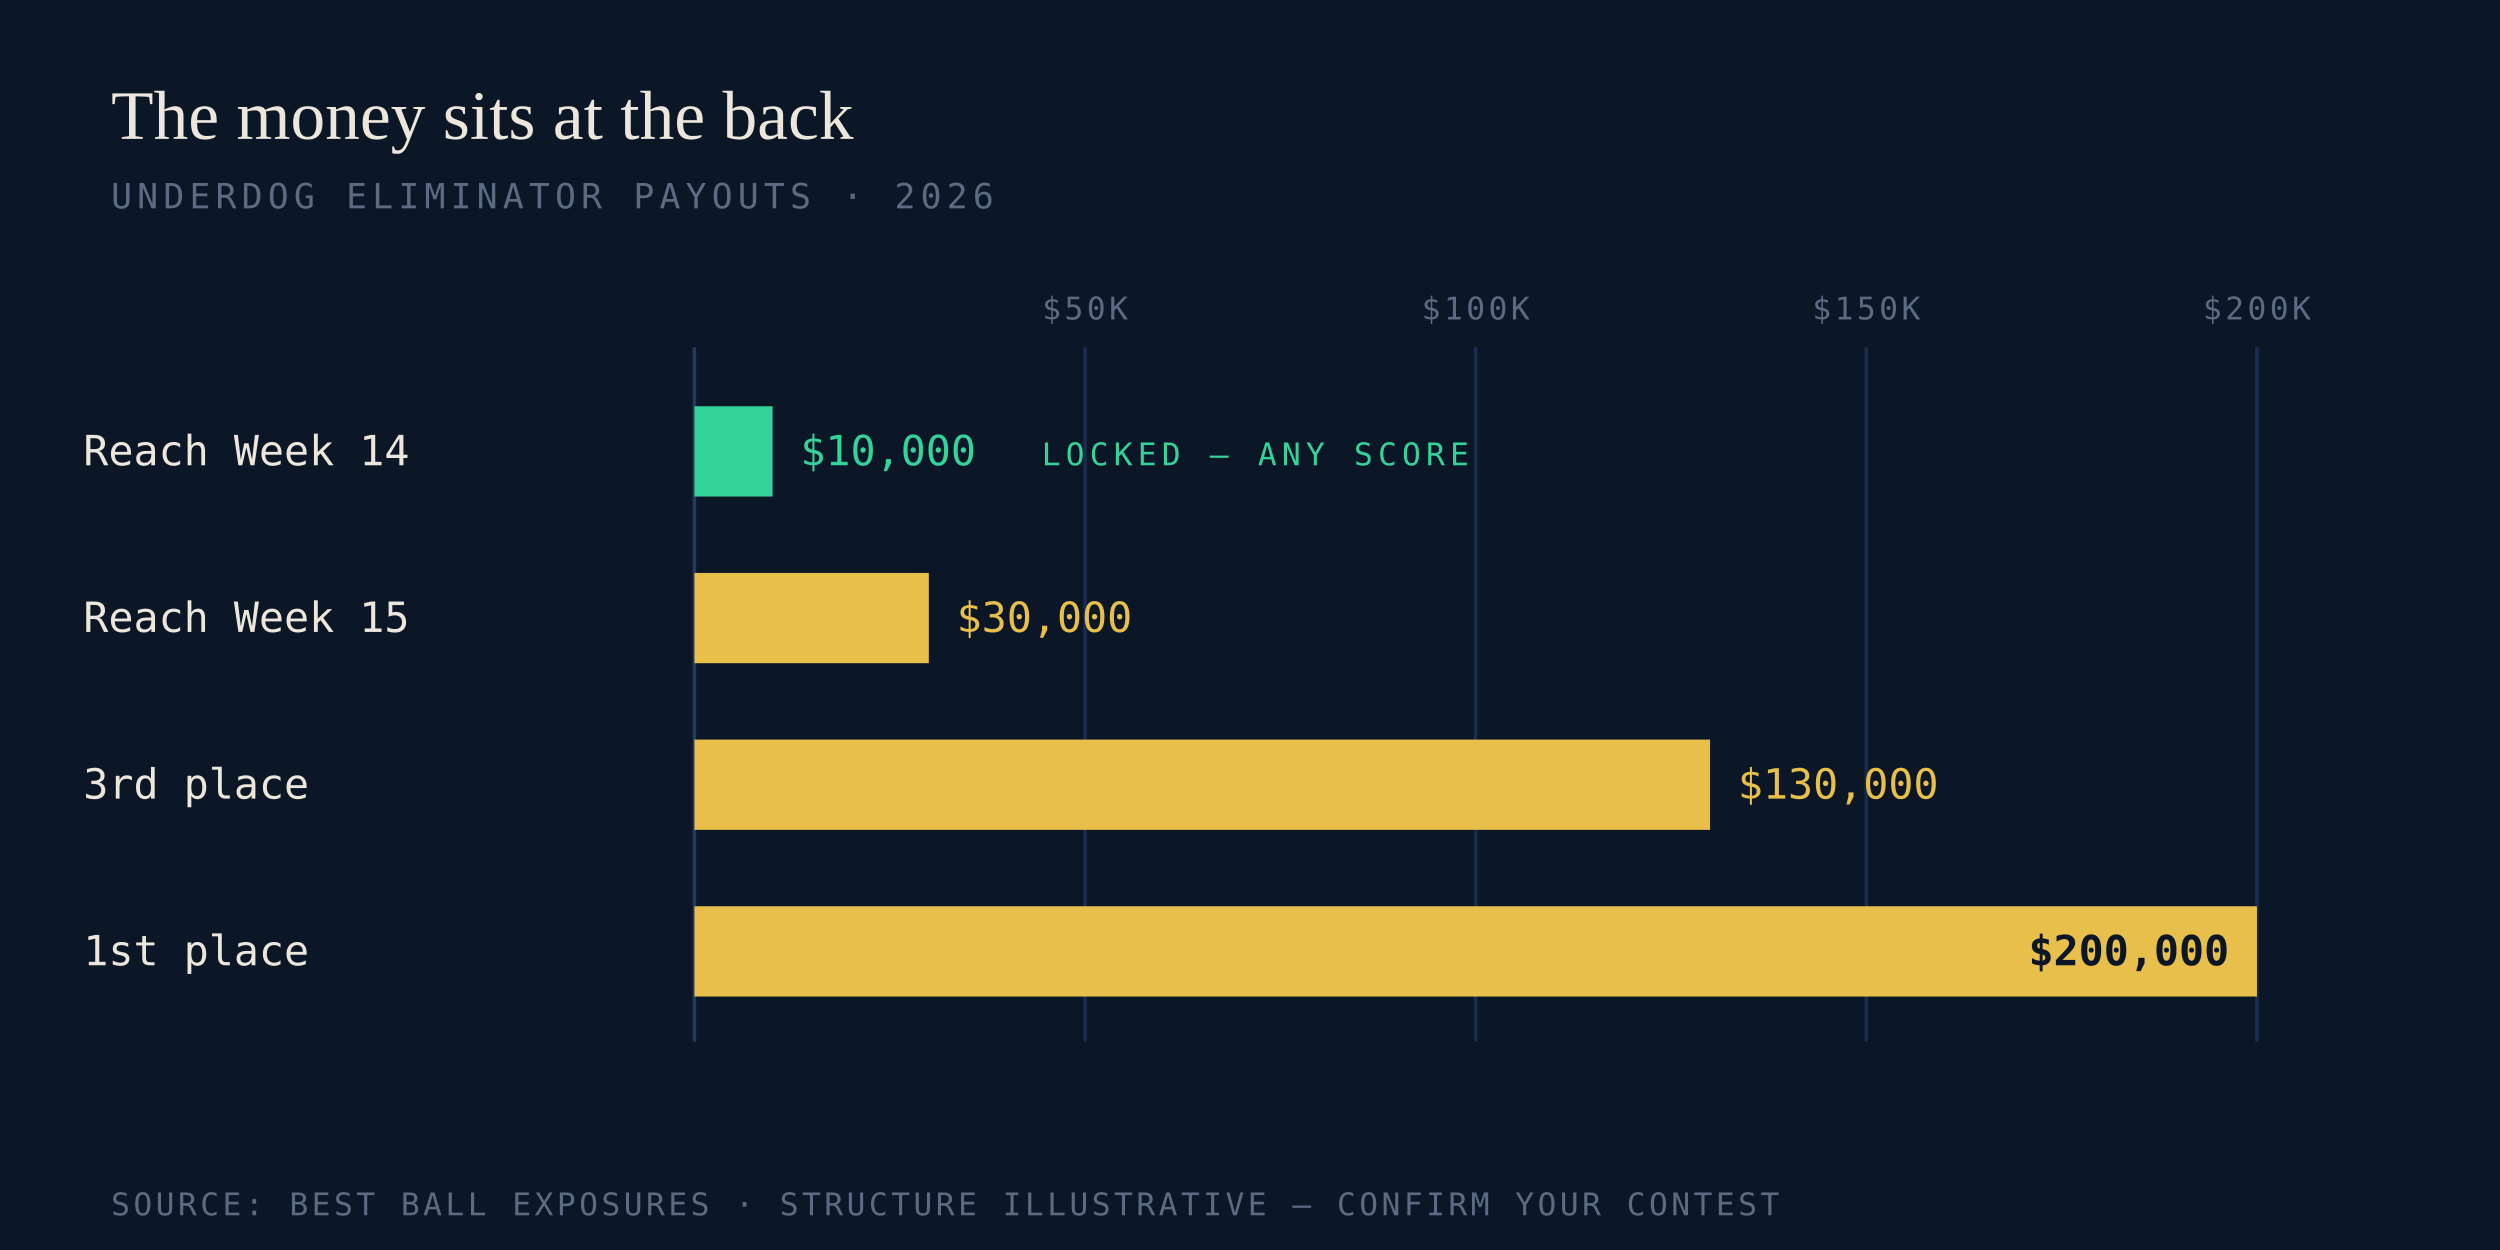
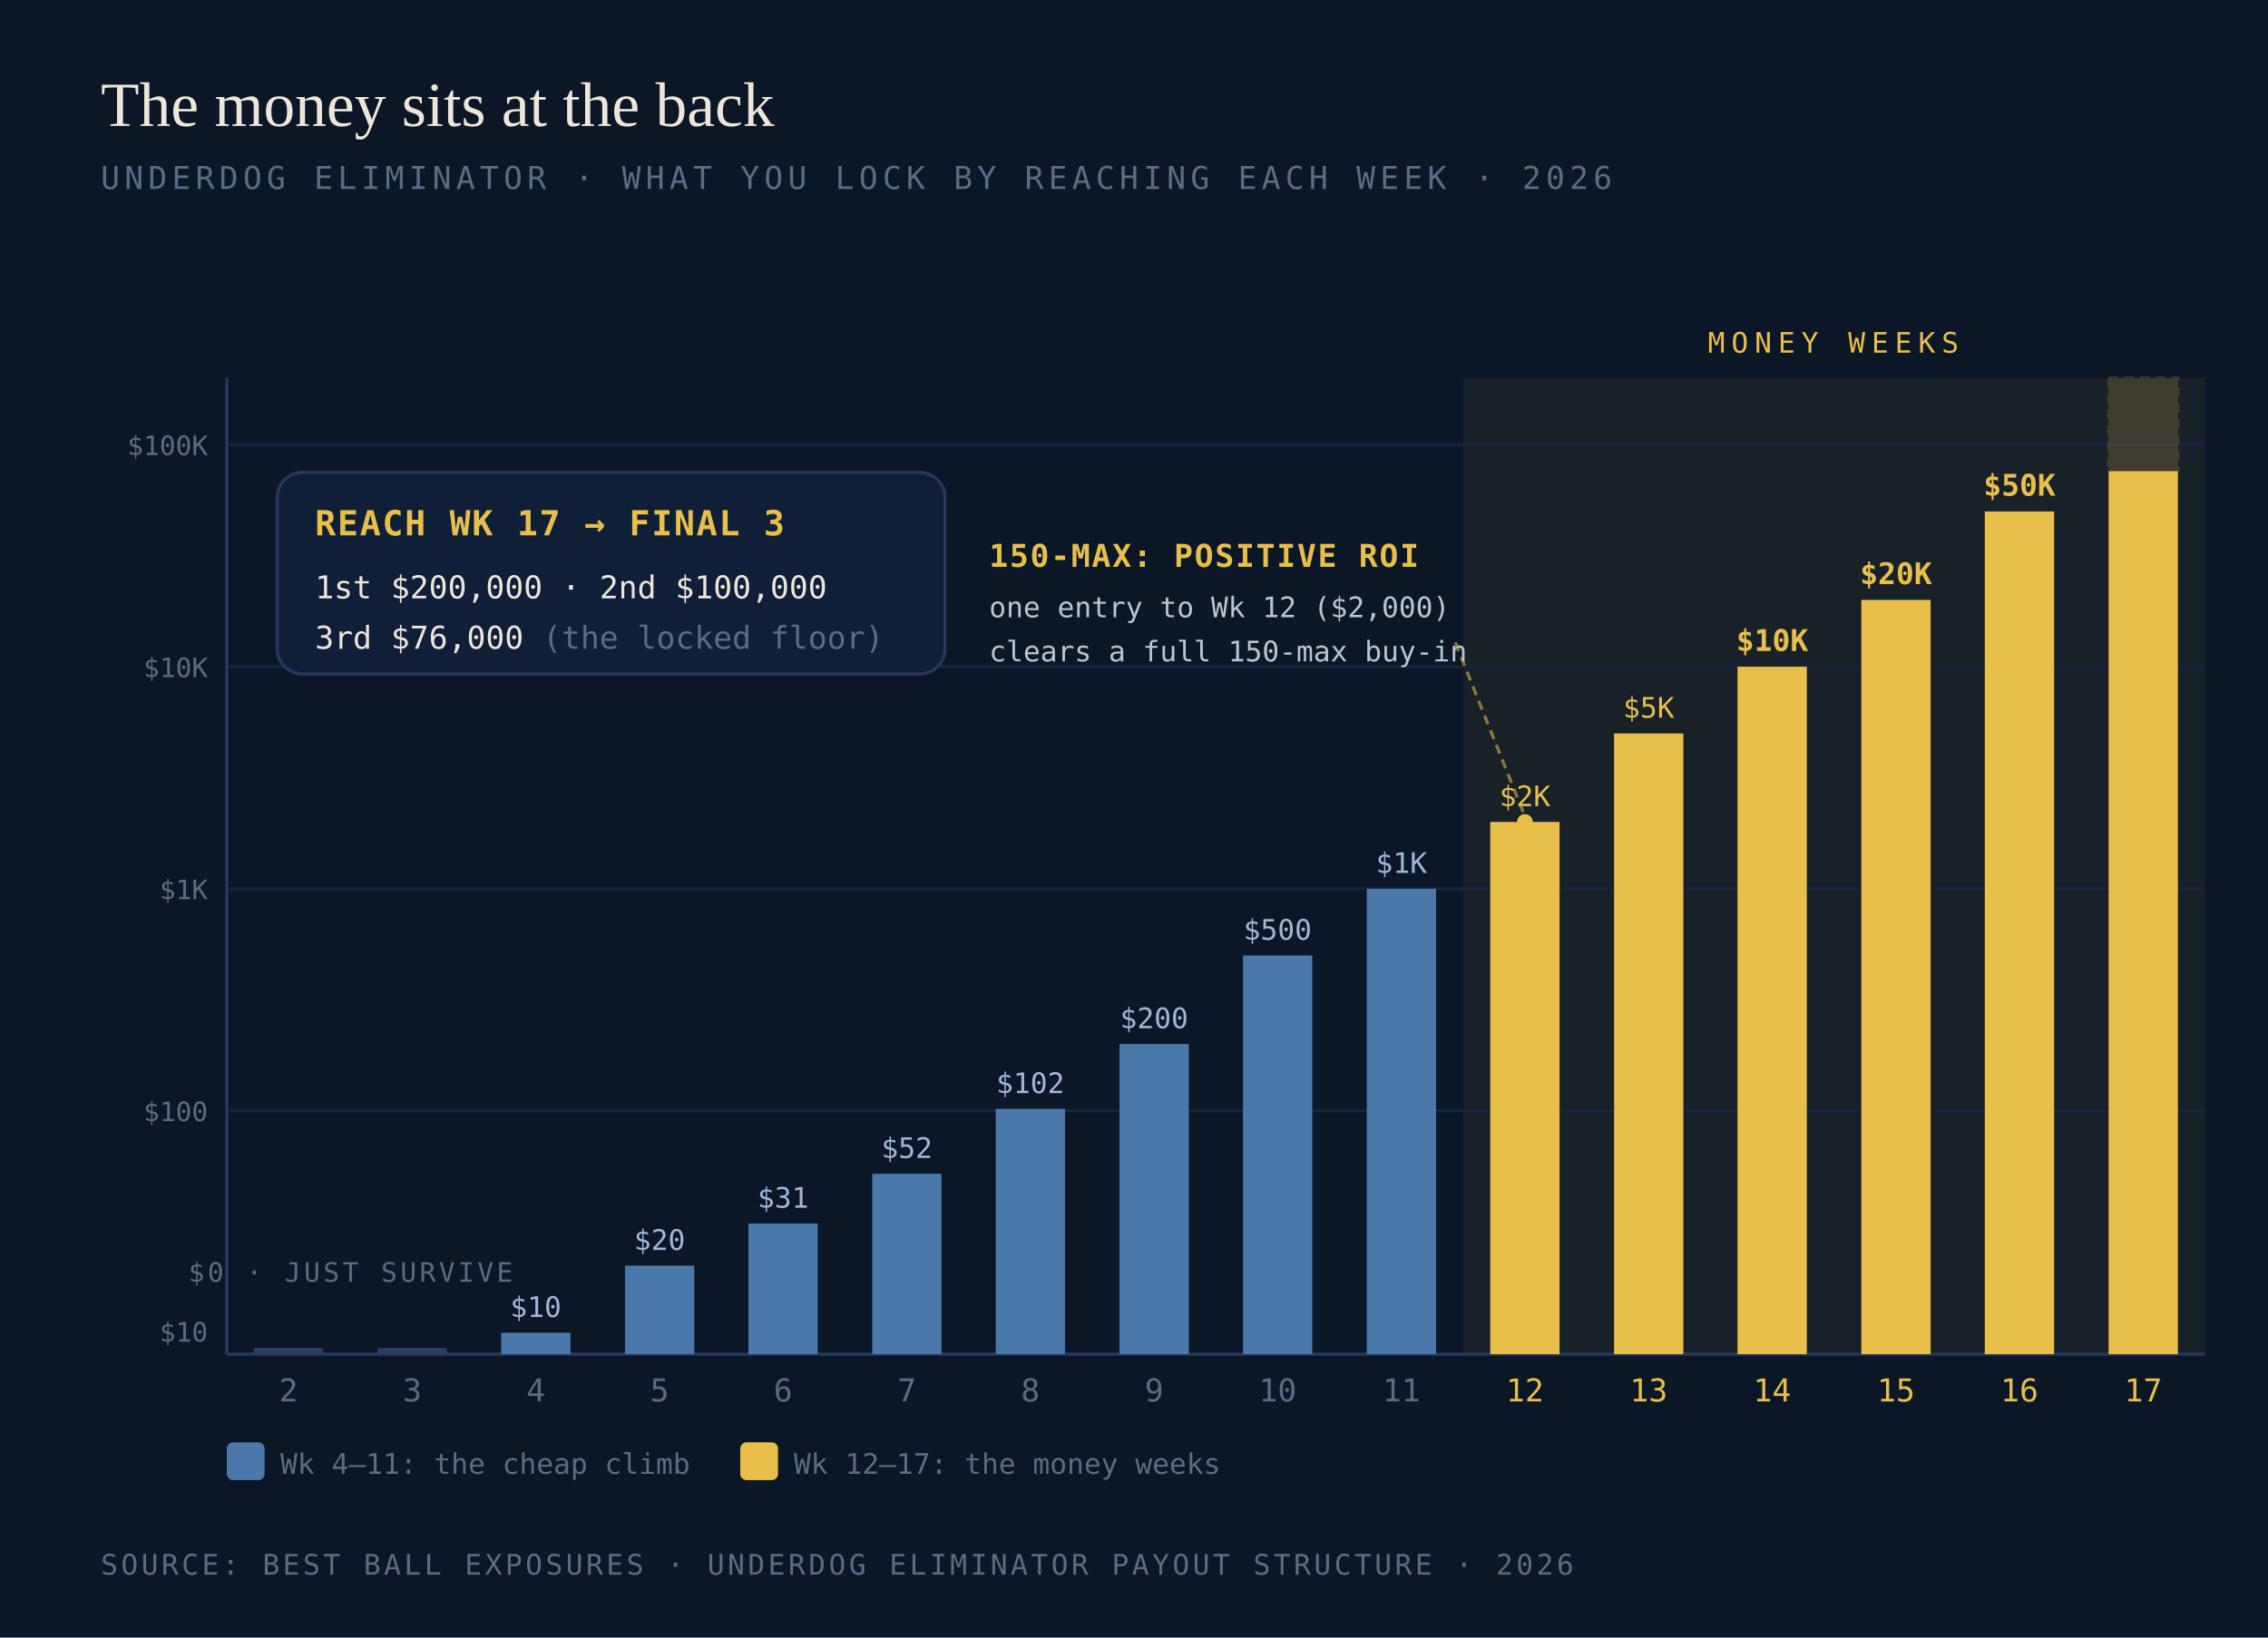
- <svg xmlns="http://www.w3.org/2000/svg" viewBox="0 0 720 360" font-family="ui-monospace, 'Cascadia Mono', Consolas, Menlo, monospace">
-   <rect width="720" height="360" fill="#0b1626" />
+ <svg xmlns="http://www.w3.org/2000/svg" width="720" height="520" viewBox="0 0 720 520" font-family="ui-monospace, 'Cascadia Mono', Consolas, Menlo, monospace">
+   <rect width="720" height="520" fill="#0b1626" />
  <text x="32" y="40" font-family="Georgia, 'Times New Roman', serif" font-size="20" fill="#ece7da">The money sits at the back</text>
-   <text x="32" y="60" font-size="10" letter-spacing="1.5" fill="#5d6b82">UNDERDOG ELIMINATOR PAYOUTS · 2026</text>
-   <line x1="312.5" y1="100" x2="312.5" y2="300" stroke="#1a2d50" stroke-width="1" />
-   <line x1="425" y1="100" x2="425" y2="300" stroke="#1a2d50" stroke-width="1" />
-   <line x1="537.5" y1="100" x2="537.5" y2="300" stroke="#1a2d50" stroke-width="1" />
-   <line x1="650" y1="100" x2="650" y2="300" stroke="#1a2d50" stroke-width="1" />
-   <text x="312.5" y="92" font-size="9" letter-spacing="1" fill="#5d6b82" text-anchor="middle">$50K</text>
-   <text x="425" y="92" font-size="9" letter-spacing="1" fill="#5d6b82" text-anchor="middle">$100K</text>
-   <text x="537.5" y="92" font-size="9" letter-spacing="1" fill="#5d6b82" text-anchor="middle">$150K</text>
-   <text x="650" y="92" font-size="9" letter-spacing="1" fill="#5d6b82" text-anchor="middle">$200K</text>
-   <line x1="200" y1="100" x2="200" y2="300" stroke="#243a5c" stroke-width="1" />
-   <text x="24" y="134" font-size="12" fill="#ece7da">Reach Week 14</text>
-   <rect x="200" y="117" width="22.5" height="26" fill="#34d399" />
-   <text x="230.5" y="134" font-size="12" fill="#34d399">$10,000</text>
-   <text x="300" y="134" font-size="9" letter-spacing="1.5" fill="#34d399">LOCKED — ANY SCORE</text>
-   <text x="24" y="182" font-size="12" fill="#ece7da">Reach Week 15</text>
-   <rect x="200" y="165" width="67.5" height="26" fill="#e8bf4a" />
-   <text x="275.5" y="182" font-size="12" fill="#e8bf4a">$30,000</text>
-   <text x="24" y="230" font-size="12" fill="#ece7da">3rd place</text>
-   <rect x="200" y="213" width="292.5" height="26" fill="#e8bf4a" />
-   <text x="500.5" y="230" font-size="12" fill="#e8bf4a">$130,000</text>
-   <text x="24" y="278" font-size="12" fill="#ece7da">1st place</text>
-   <rect x="200" y="261" width="450" height="26" fill="#e8bf4a" />
-   <text x="642" y="278" font-size="12" fill="#0b1626" text-anchor="end" font-weight="bold">$200,000</text>
-   <text x="32" y="350" font-size="9" letter-spacing="1" fill="#5d6b82">SOURCE: BEST BALL EXPOSURES · STRUCTURE ILLUSTRATIVE — CONFIRM YOUR CONTEST</text>
+   <text x="32" y="60" font-size="10" letter-spacing="1.5" fill="#5d6b82">UNDERDOG ELIMINATOR · WHAT YOU LOCK BY REACHING EACH WEEK · 2026</text>
+   <rect x="464.5" y="120" width="235.5" height="310" fill="#e8bf4a" opacity="0.06" />
+   <text x="582" y="112" font-size="9" letter-spacing="2" fill="#e8bf4a" text-anchor="middle">MONEY WEEKS</text>
+   <line x1="72" y1="352.7" x2="700" y2="352.7" stroke="#16243d" stroke-width="1" />
+   <line x1="72" y1="282.2" x2="700" y2="282.2" stroke="#16243d" stroke-width="1" />
+   <line x1="72" y1="211.7" x2="700" y2="211.7" stroke="#16243d" stroke-width="1" />
+   <line x1="72" y1="141.2" x2="700" y2="141.2" stroke="#16243d" stroke-width="1" />
+   <text x="66" y="426" font-size="8.5" fill="#5d6b82" text-anchor="end">$10</text>
+   <text x="66" y="356" font-size="8.5" fill="#5d6b82" text-anchor="end">$100</text>
+   <text x="66" y="285.5" font-size="8.5" fill="#5d6b82" text-anchor="end">$1K</text>
+   <text x="66" y="215" font-size="8.5" fill="#5d6b82" text-anchor="end">$10K</text>
+   <text x="66" y="144.5" font-size="8.5" fill="#5d6b82" text-anchor="end">$100K</text>
+   <line x1="72" y1="120" x2="72" y2="430" stroke="#243a5c" stroke-width="1" />
+   <line x1="72" y1="430" x2="700" y2="430" stroke="#243a5c" stroke-width="1" />
+   <rect x="80.6" y="428" width="22" height="2" fill="#2a3f5f" />
+   <rect x="119.9" y="428" width="22" height="2" fill="#2a3f5f" />
+   <text x="111.3" y="407" font-size="8.5" letter-spacing="1" fill="#5d6b82" text-anchor="middle">$0 · JUST SURVIVE</text>
+   <rect x="159.1" y="423.2" width="22" height="6.8" fill="#4a78aa" />
+   <text x="170.1" y="418.2" font-size="9" fill="#9db8d6" text-anchor="middle">$10</text>
+   <rect x="198.4" y="401.9" width="22" height="28.1" fill="#4a78aa" />
+   <text x="209.4" y="396.9" font-size="9" fill="#9db8d6" text-anchor="middle">$20</text>
+   <rect x="237.6" y="388.5" width="22" height="41.5" fill="#4a78aa" />
+   <text x="248.6" y="383.5" font-size="9" fill="#9db8d6" text-anchor="middle">$31</text>
+   <rect x="276.9" y="372.7" width="22" height="57.3" fill="#4a78aa" />
+   <text x="287.9" y="367.7" font-size="9" fill="#9db8d6" text-anchor="middle">$52</text>
+   <rect x="316.1" y="352.1" width="22" height="77.9" fill="#4a78aa" />
+   <text x="327.1" y="347.1" font-size="9" fill="#9db8d6" text-anchor="middle">$102</text>
+   <rect x="355.4" y="331.5" width="22" height="98.5" fill="#4a78aa" />
+   <text x="366.4" y="326.5" font-size="9" fill="#9db8d6" text-anchor="middle">$200</text>
+   <rect x="394.6" y="303.4" width="22" height="126.6" fill="#4a78aa" />
+   <text x="405.6" y="298.4" font-size="9" fill="#9db8d6" text-anchor="middle">$500</text>
+   <rect x="433.9" y="282.2" width="22" height="147.8" fill="#4a78aa" />
+   <text x="444.9" y="277.2" font-size="9" fill="#9db8d6" text-anchor="middle">$1K</text>
+   <rect x="473.1" y="261.0" width="22" height="169.0" fill="#e8bf4a" />
+   <text x="484.1" y="256.0" font-size="9" fill="#e8bf4a" text-anchor="middle">$2K</text>
+   <rect x="512.4" y="232.9" width="22" height="197.1" fill="#e8bf4a" />
+   <text x="523.4" y="227.9" font-size="9" fill="#e8bf4a" text-anchor="middle">$5K</text>
+   <rect x="551.6" y="211.7" width="22" height="218.3" fill="#e8bf4a" />
+   <text x="562.6" y="206.7" font-size="9.5" font-weight="bold" fill="#e8bf4a" text-anchor="middle">$10K</text>
+   <rect x="590.9" y="190.5" width="22" height="239.5" fill="#e8bf4a" />
+   <text x="601.9" y="185.5" font-size="9.5" font-weight="bold" fill="#e8bf4a" text-anchor="middle">$20K</text>
+   <rect x="630.1" y="162.4" width="22" height="267.6" fill="#e8bf4a" />
+   <text x="641.1" y="157.4" font-size="9.5" font-weight="bold" fill="#e8bf4a" text-anchor="middle">$50K</text>
+   <rect x="669.4" y="149.6" width="22" height="280.4" fill="#e8bf4a" />
+   <rect x="669.4" y="120" width="22" height="29.6" fill="#e8bf4a" opacity="0.18" stroke="#e8bf4a" stroke-width="1" stroke-dasharray="3 2" />
+   <text x="91.6" y="445" font-size="10" fill="#5d6b82" text-anchor="middle">2</text>
+   <text x="130.9" y="445" font-size="10" fill="#5d6b82" text-anchor="middle">3</text>
+   <text x="170.1" y="445" font-size="10" fill="#5d6b82" text-anchor="middle">4</text>
+   <text x="209.4" y="445" font-size="10" fill="#5d6b82" text-anchor="middle">5</text>
+   <text x="248.6" y="445" font-size="10" fill="#5d6b82" text-anchor="middle">6</text>
+   <text x="287.9" y="445" font-size="10" fill="#5d6b82" text-anchor="middle">7</text>
+   <text x="327.1" y="445" font-size="10" fill="#5d6b82" text-anchor="middle">8</text>
+   <text x="366.4" y="445" font-size="10" fill="#5d6b82" text-anchor="middle">9</text>
+   <text x="405.6" y="445" font-size="10" fill="#5d6b82" text-anchor="middle">10</text>
+   <text x="444.9" y="445" font-size="10" fill="#5d6b82" text-anchor="middle">11</text>
+   <text x="484.1" y="445" font-size="10" fill="#e8bf4a" text-anchor="middle">12</text>
+   <text x="523.4" y="445" font-size="10" fill="#e8bf4a" text-anchor="middle">13</text>
+   <text x="562.6" y="445" font-size="10" fill="#e8bf4a" text-anchor="middle">14</text>
+   <text x="601.9" y="445" font-size="10" fill="#e8bf4a" text-anchor="middle">15</text>
+   <text x="641.1" y="445" font-size="10" fill="#e8bf4a" text-anchor="middle">16</text>
+   <text x="680.4" y="445" font-size="10" fill="#e8bf4a" text-anchor="middle">17</text>
+   <rect x="88" y="150" width="212" height="64" rx="8" fill="#0f1f38" stroke="#243a5c" stroke-width="1" />
+   <text x="100" y="170" font-size="11" font-weight="bold" letter-spacing="0.5" fill="#e8bf4a">REACH WK 17 → FINAL 3</text>
+   <text x="100" y="190" font-size="10" fill="#ece7da">1st  $200,000      ·      2nd  $100,000</text>
+   <text x="100" y="206" font-size="10" fill="#ece7da">3rd  $76,000  <tspan fill="#5d6b82">(the locked floor)</tspan>
+   </text>
+   <text x="314" y="180" font-size="10" font-weight="bold" letter-spacing="0.5" fill="#e8bf4a">150-MAX: POSITIVE ROI</text>
+   <text x="314" y="196" font-size="9" fill="#b9c4d6">one entry to Wk 12 ($2,000)</text>
+   <text x="314" y="210" font-size="9" fill="#b9c4d6">clears a full 150-max buy-in</text>
+   <line x1="462" y1="204" x2="484" y2="259" stroke="#e8bf4a" stroke-width="1" stroke-dasharray="3 2" opacity="0.55" />
+   <circle cx="484.1" cy="261" r="2.5" fill="#e8bf4a" />
+   <rect x="72" y="458" width="12" height="12" rx="2" fill="#4a78aa" />
+   <text x="89" y="468" font-size="9" fill="#5d6b82">Wk 4–11: the cheap climb</text>
+   <rect x="235" y="458" width="12" height="12" rx="2" fill="#e8bf4a" />
+   <text x="252" y="468" font-size="9" fill="#5d6b82">Wk 12–17: the money weeks</text>
+   <text x="32" y="500" font-size="9" letter-spacing="1" fill="#5d6b82">SOURCE: BEST BALL EXPOSURES · UNDERDOG ELIMINATOR PAYOUT STRUCTURE · 2026</text>
</svg>
